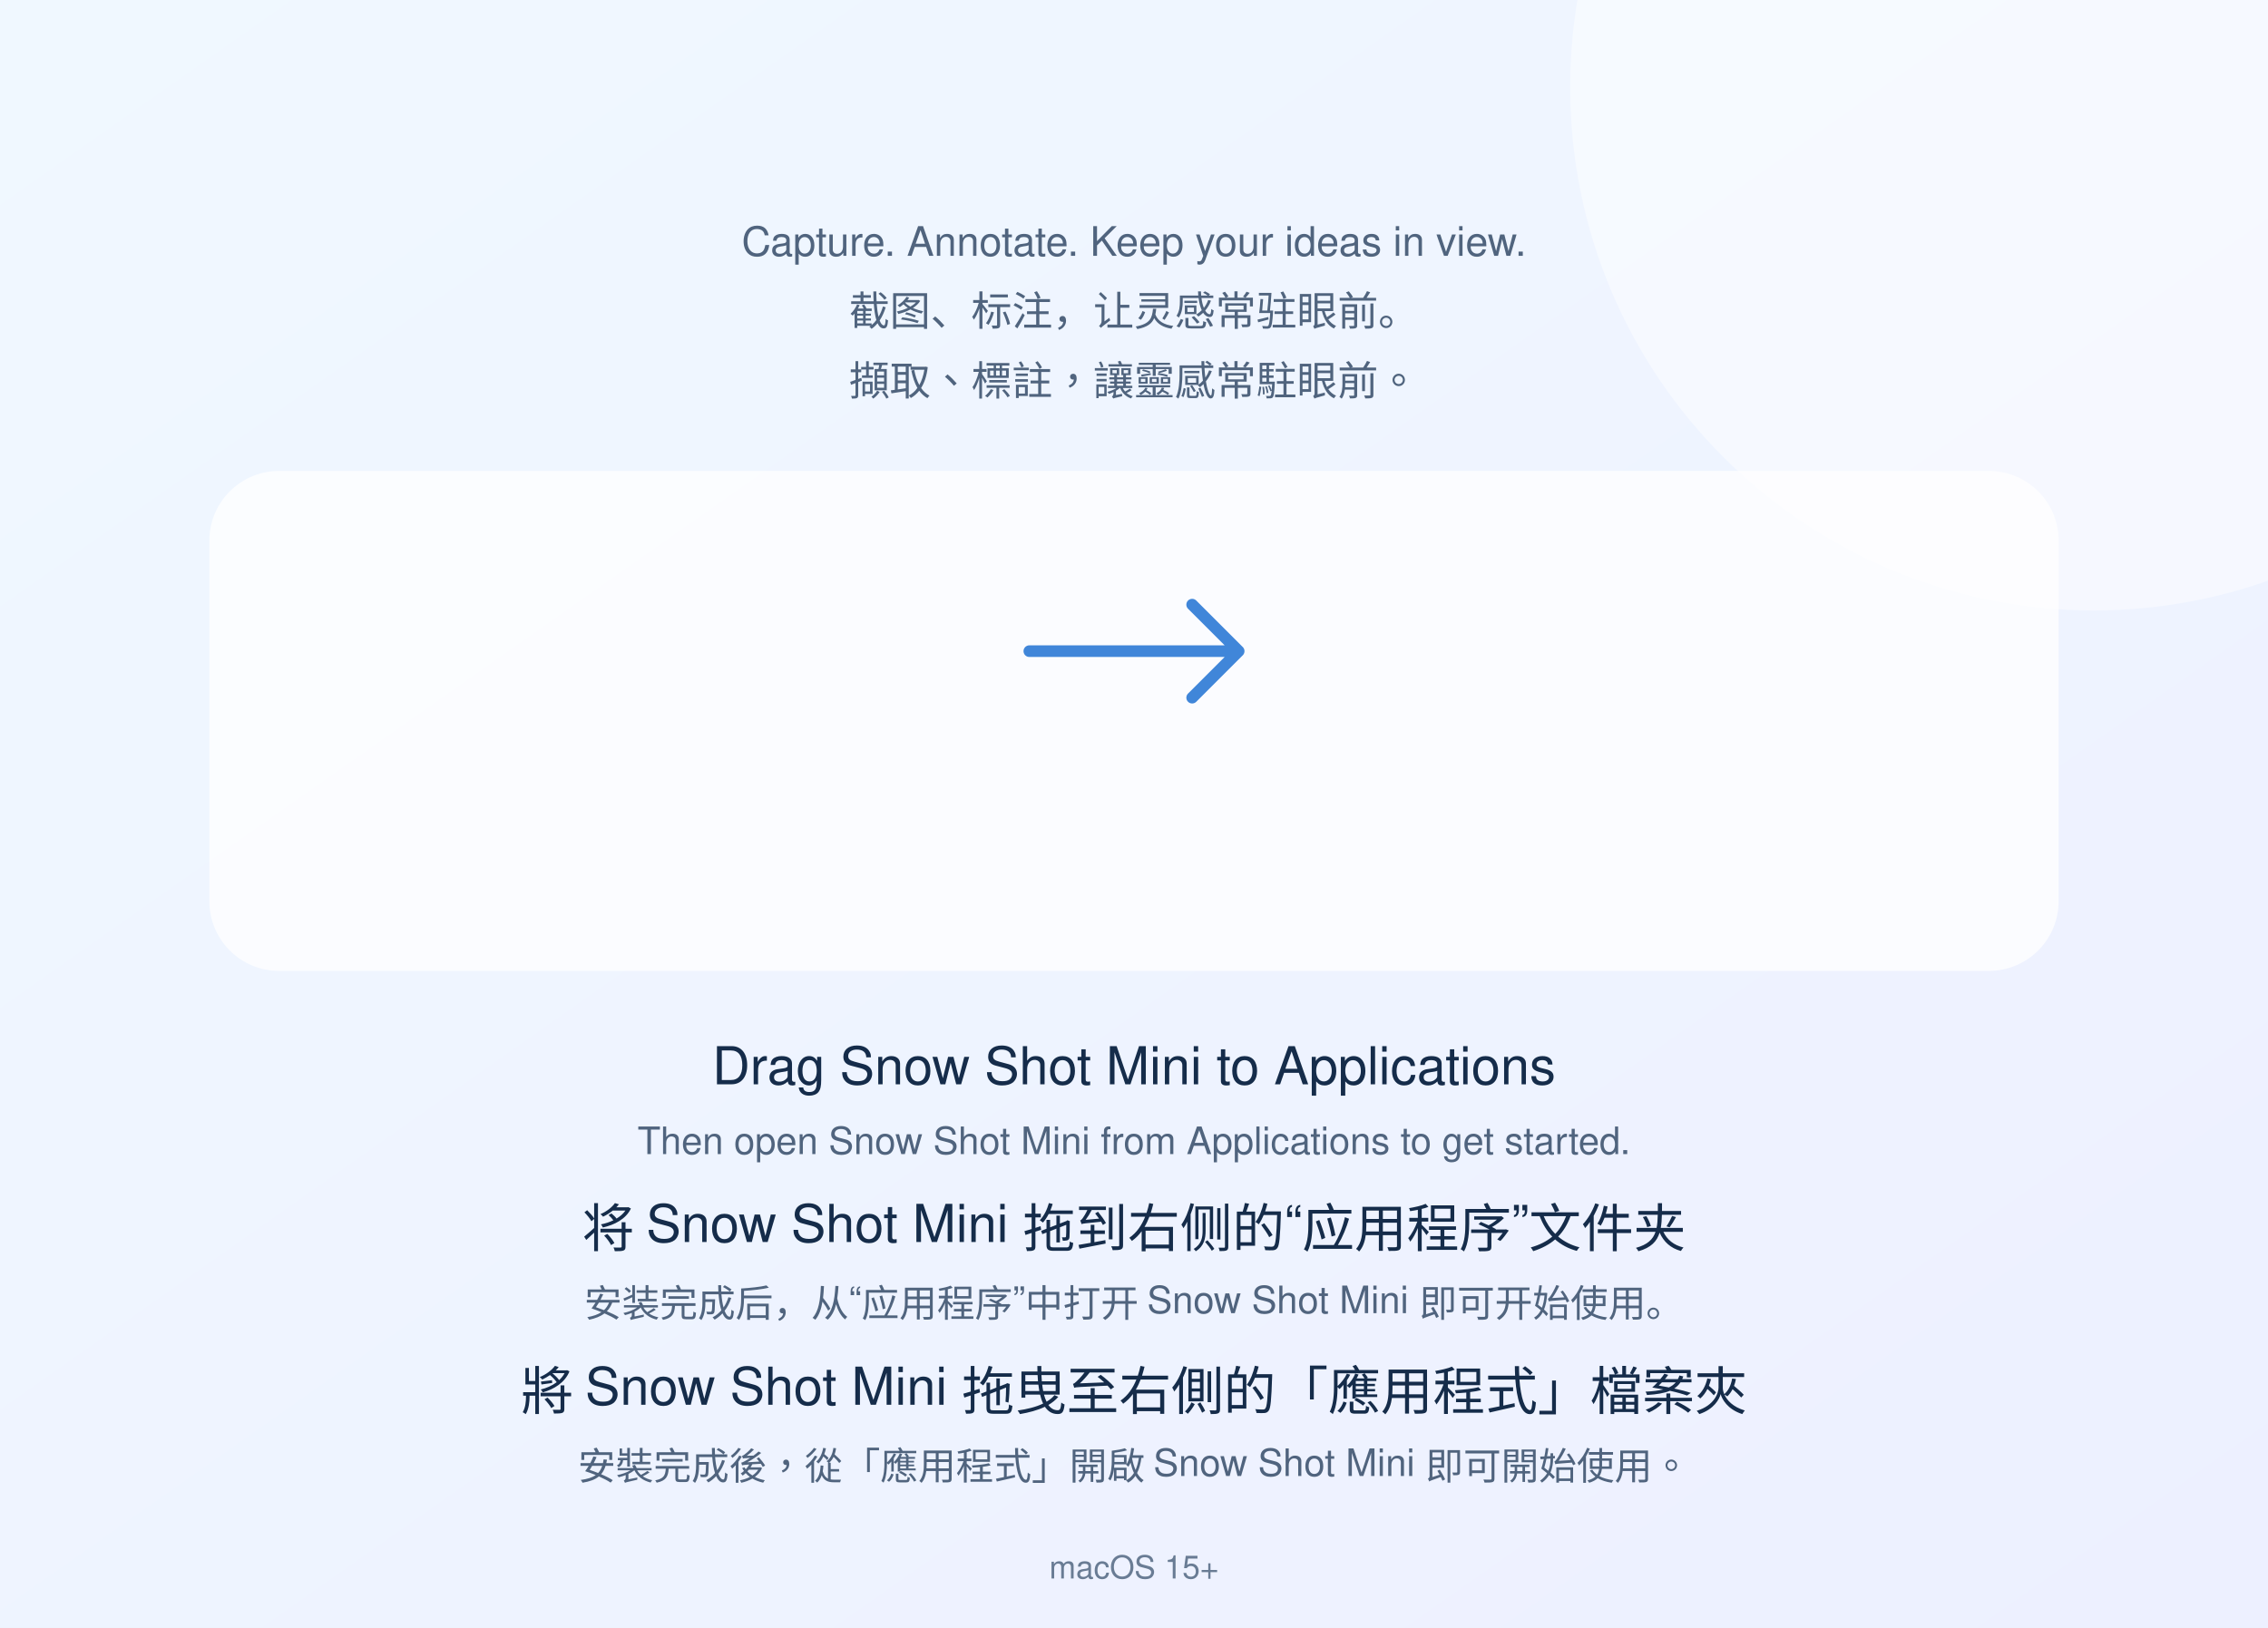
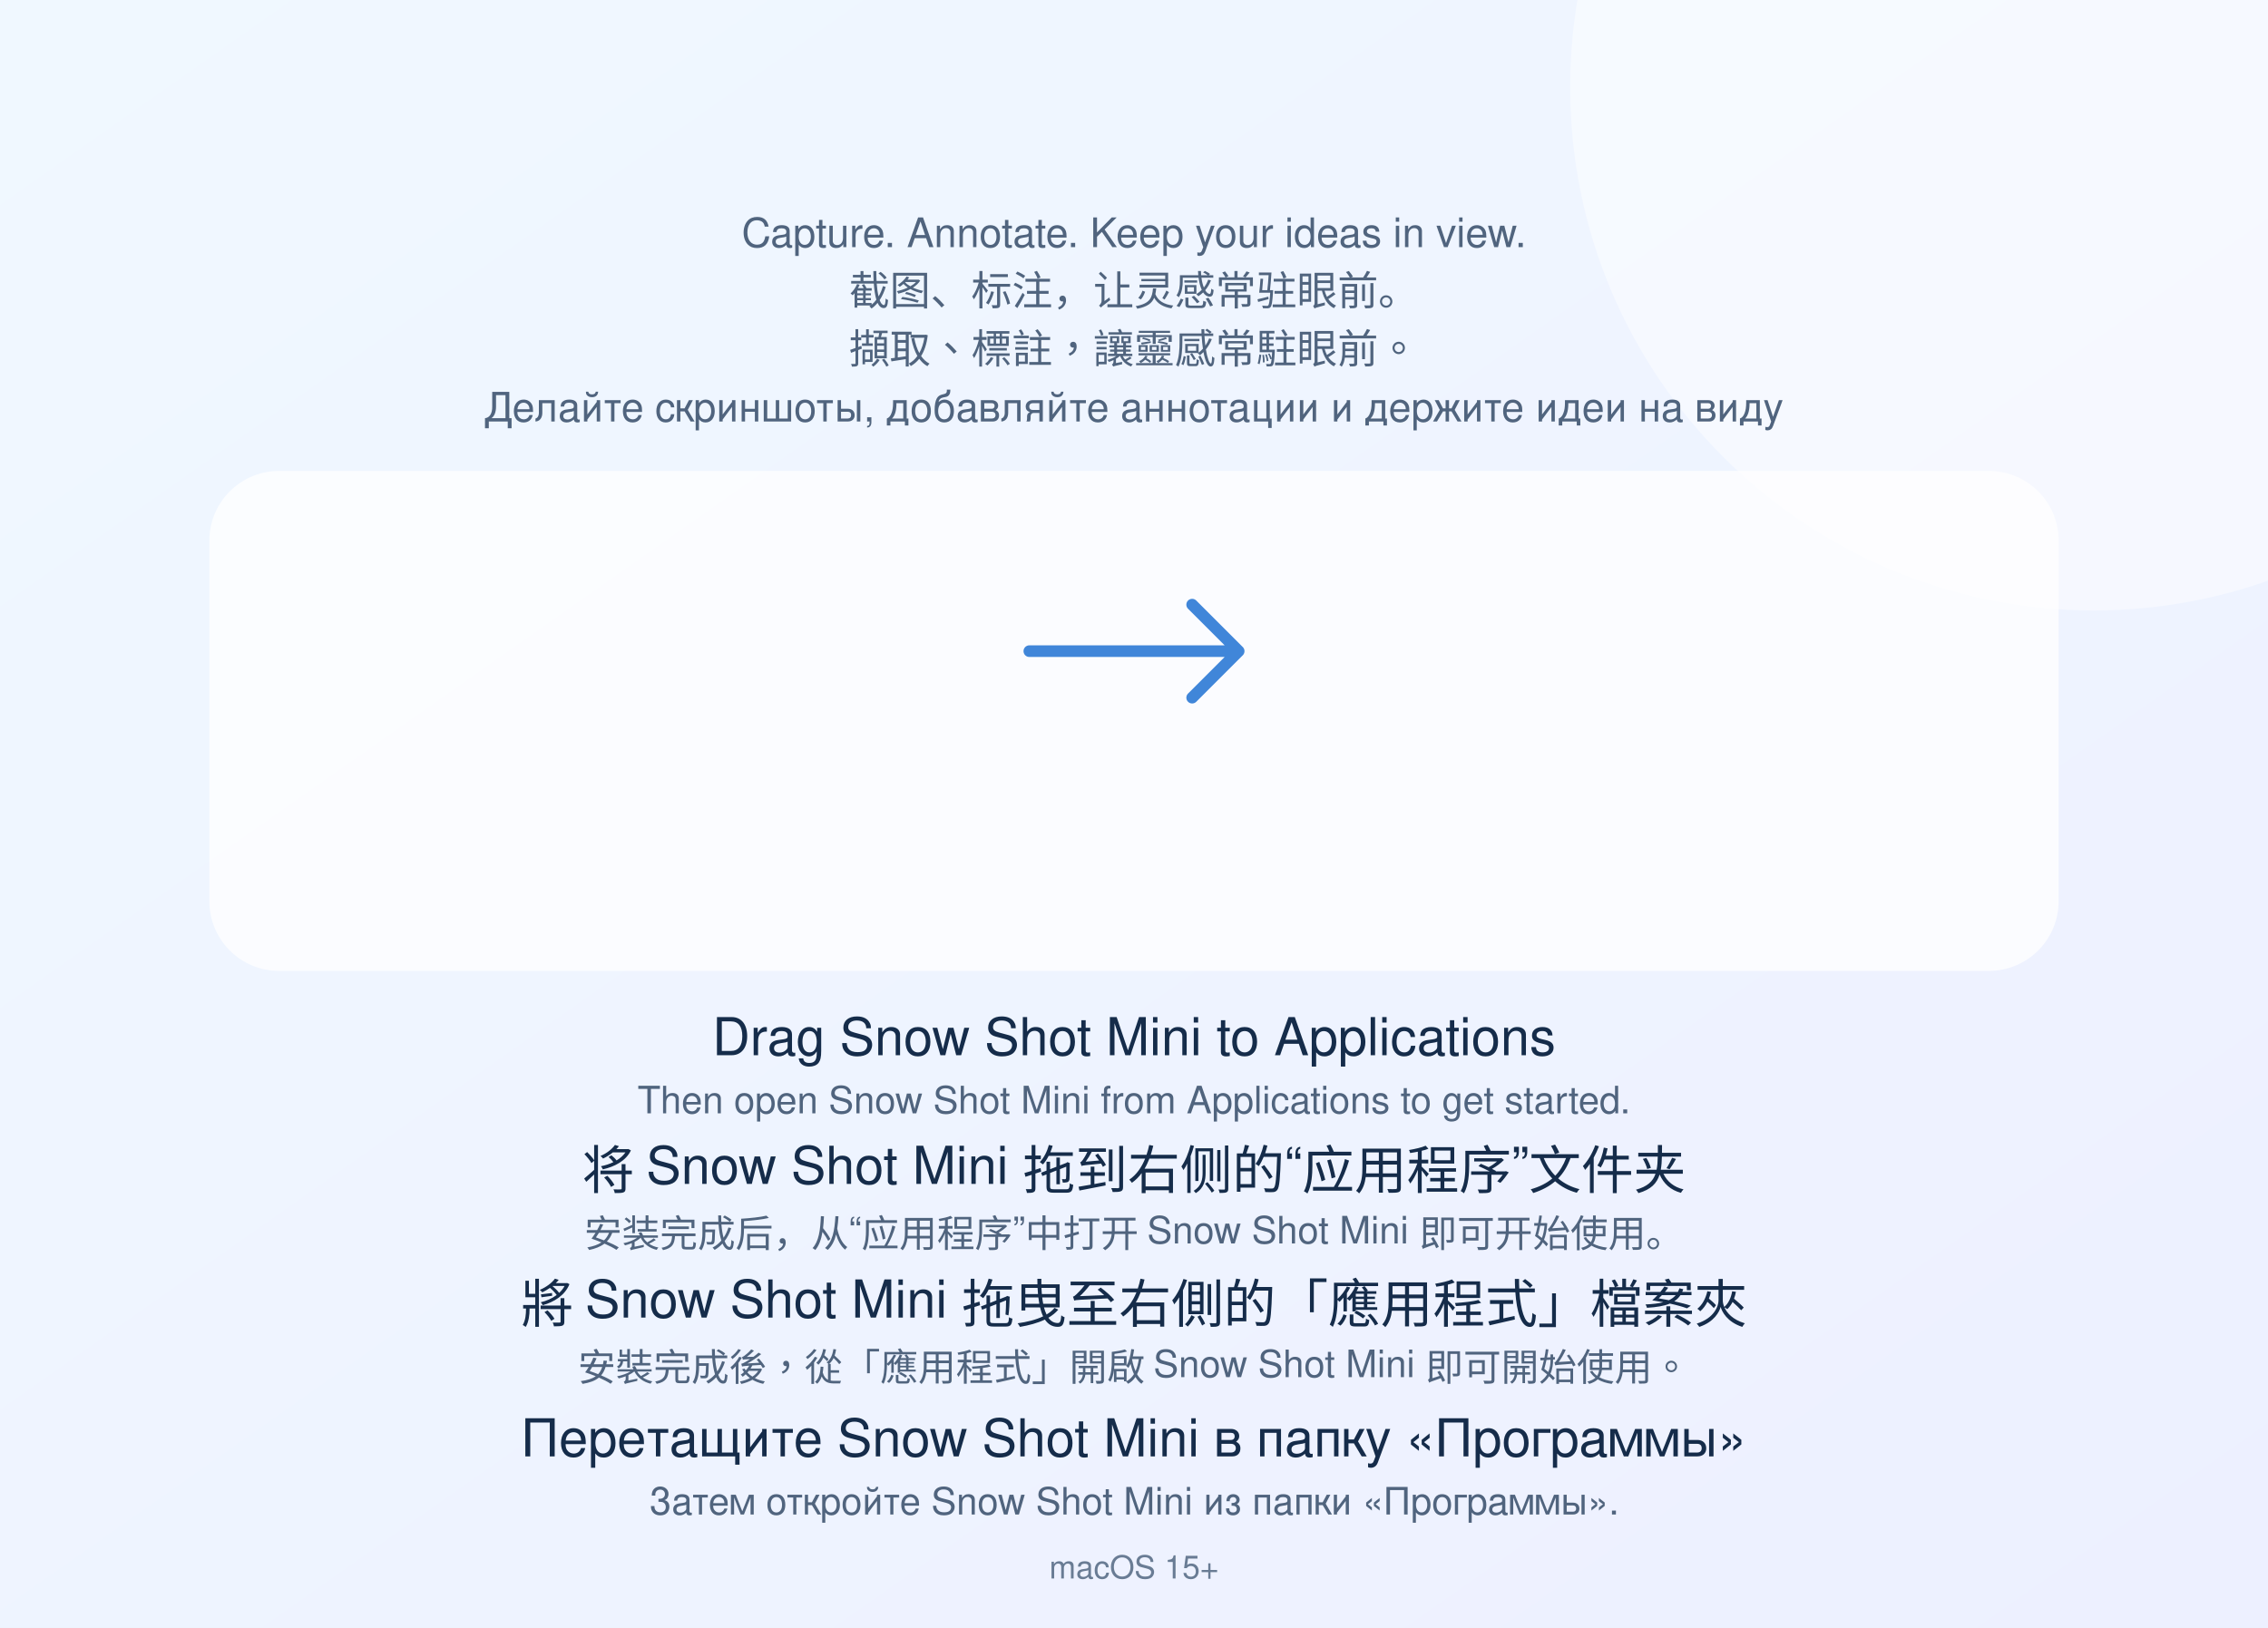
<svg xmlns="http://www.w3.org/2000/svg" width="780" height="560" viewBox="0 0 780 560">
  <defs>
    <linearGradient id="paper" x2="1" y2="1">
      <stop stop-color="#f0f8ff" />
      <stop offset="1" stop-color="#edf0ff" />
    </linearGradient>
  </defs>
  <rect width="780" height="560" fill="url(#paper)" />
  <circle cx="720" cy="30" r="180" fill="#ffffff" opacity=".45" />
  <g font-family="Helvetica Neue, Helvetica, PingFang SC, PingFang TC, sans-serif" text-anchor="middle">
    <g transform="translate(295 31) scale(2)">@SNOW_DMG_WORDMARK@</g>
    <g font-size="14" fill="#50647e">
-       <text xml:lang="en" x="390" y="88">Capture. Annotate. Keep your ideas in view.</text>
-       <text xml:lang="zh-Hans" x="390" y="112">截图、标注，让灵感常驻眼前。</text>
-       <text xml:lang="zh-Hant" x="390" y="136">擷取、標註，讓靈感常駐眼前。</text>
+       <text xml:lang="en" x="390" y="85">Capture. Annotate. Keep your ideas in view.</text>
+       <text xml:lang="zh-Hans" x="390" y="105">截图、标注，让灵感常驻眼前。</text>
+       <text xml:lang="zh-Hant" x="390" y="125">擷取、標註，讓靈感常駐眼前。</text>
+       <text xml:lang="ru" x="390" y="145">Делайте скриншоты, добавляйте аннотации и держите идеи на виду</text>
    </g>
    <rect x="72" y="162" width="636" height="172" rx="24" fill="#ffffff" opacity=".75" />
    <path d="M354 224h72m-16-16 16 16-16 16" fill="none" stroke="#4086d9" stroke-width="4" stroke-linecap="round" stroke-linejoin="round" />
    <g xml:lang="en">
-       <text x="390" y="373" font-size="18" font-weight="500" fill="#152c4a">Drag Snow Shot Mini to Applications</text>
-       <text x="390" y="397" font-size="13" fill="#50647e">Then open Snow Shot Mini from Applications to get started.</text>
+       <text x="390" y="363" font-size="18" font-weight="500" fill="#152c4a">Drag Snow Shot Mini to Applications</text>
+       <text x="390" y="383" font-size="13" fill="#50647e">Then open Snow Shot Mini from Applications to get started.</text>
    </g>
    <g xml:lang="zh-Hans">
-       <text x="390" y="429" font-size="18" font-weight="500" fill="#152c4a">将 Snow Shot Mini 拖到右侧的“应用程序”文件夹</text>
-       <text x="390" y="453" font-size="13" fill="#50647e">安装完成后，从“应用程序”中打开 Snow Shot Mini 即可开始使用。</text>
+       <text x="390" y="409" font-size="18" font-weight="500" fill="#152c4a">将 Snow Shot Mini 拖到右侧的“应用程序”文件夹</text>
+       <text x="390" y="429" font-size="13" fill="#50647e">安装完成后，从“应用程序”中打开 Snow Shot Mini 即可开始使用。</text>
    </g>
    <g xml:lang="zh-Hant">
-       <text x="390" y="485" font-size="18" font-weight="500" fill="#152c4a">將 Snow Shot Mini 拖曳至右側的「應用程式」檔案夾</text>
-       <text x="390" y="509" font-size="13" fill="#50647e">安裝完成後，從「應用程式」開啟 Snow Shot Mini 即可開始使用。</text>
+       <text x="390" y="455" font-size="18" font-weight="500" fill="#152c4a">將 Snow Shot Mini 拖曳至右側的「應用程式」檔案夾</text>
+       <text x="390" y="475" font-size="13" fill="#50647e">安裝完成後，從「應用程式」開啟 Snow Shot Mini 即可開始使用。</text>
+     </g>
+     <g xml:lang="ru">
+       <text x="390" y="501" font-size="18" font-weight="500" fill="#152c4a">Перетащите Snow Shot Mini в папку «Программы»</text>
+       <text x="390" y="521" font-size="13" fill="#50647e">Затем откройте Snow Shot Mini из папки «Программы».</text>
    </g>
    <text x="390" y="543" font-size="11" fill="#697c94">macOS 15+</text>
  </g>
</svg>
